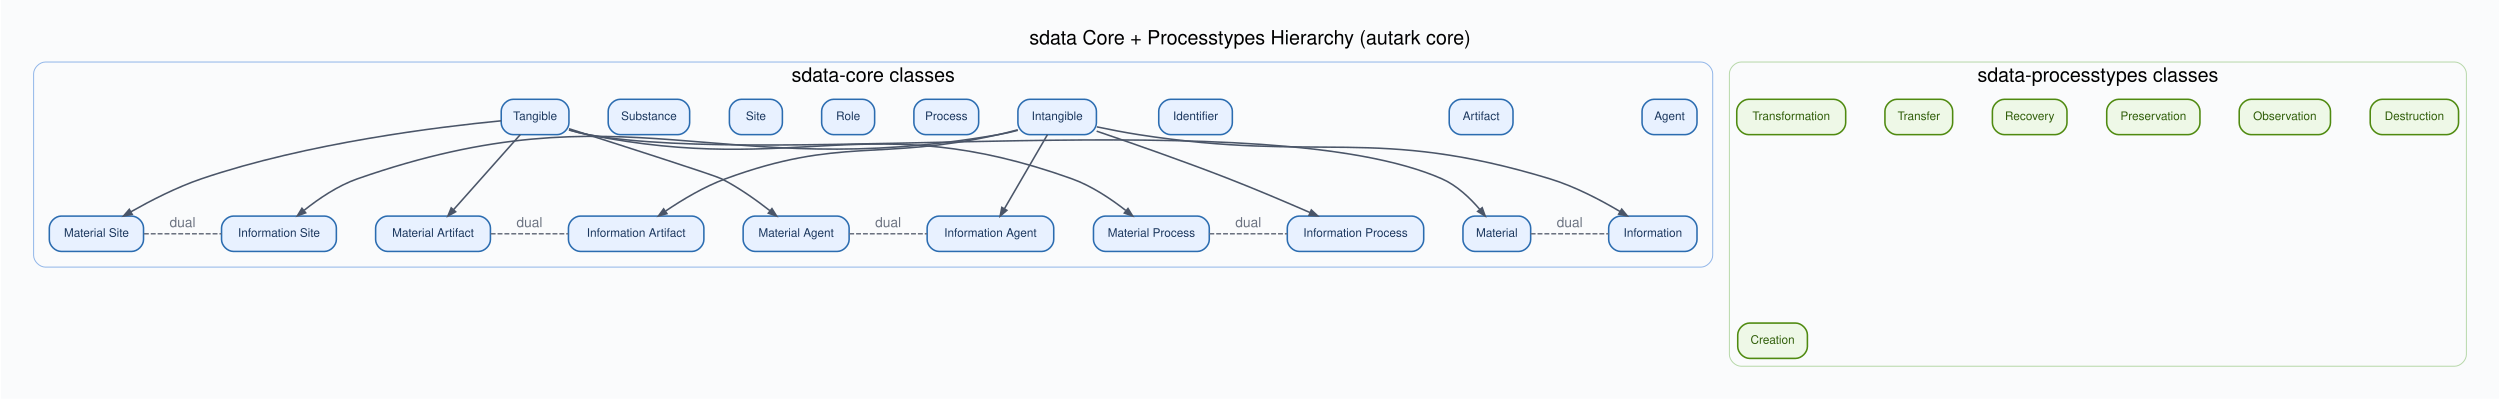
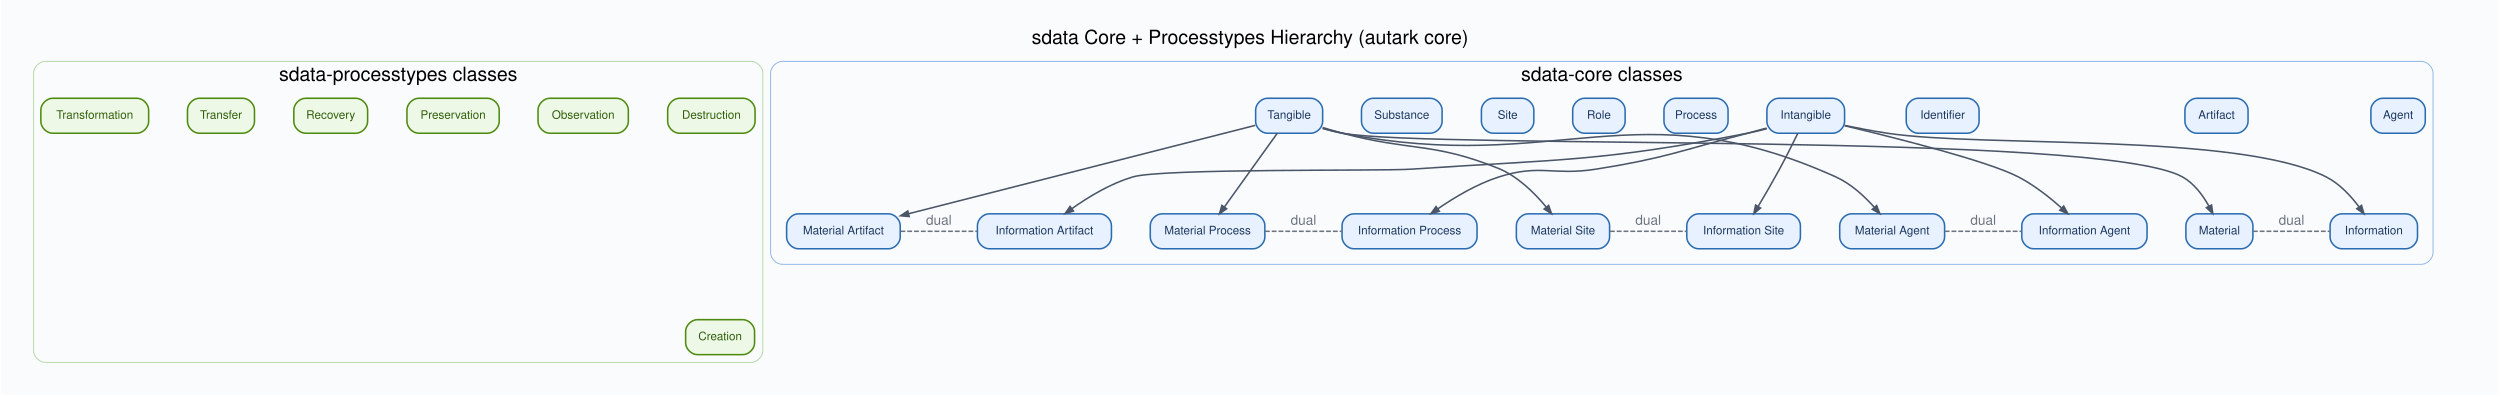
- <svg xmlns="http://www.w3.org/2000/svg" width="2545pt" height="406pt" viewBox="0.00 0.00 2545.40 406.40">
+ <svg xmlns="http://www.w3.org/2000/svg" width="2572pt" height="406pt" viewBox="0.00 0.00 2571.79 406.40">
  <g id="graph0" class="graph" transform="scale(1 1) rotate(0) translate(25.2 381.2)">
-     <polygon fill="#fafbfc" stroke="transparent" points="-25.2,25.2 -25.2,-381.2 2520.2,-381.2 2520.2,25.2 -25.2,25.2" />
-     <text text-anchor="middle" x="1247.5" y="-336" font-family="Helvetica,sans-Serif" font-size="20.00">sdata Core + Processtypes Hierarchy (autark core)</text>
+     <polygon fill="#fafbfc" stroke="transparent" points="-25.2,25.2 -25.2,-381.2 2546.59,-381.2 2546.59,25.2 -25.2,25.2" />
+     <text text-anchor="middle" x="1260.69" y="-336" font-family="Helvetica,sans-Serif" font-size="20.00">sdata Core + Processtypes Hierarchy (autark core)</text>
    <g id="clust1" class="cluster">
-       <path fill="#fafbfc" stroke="#90b5e8" d="M20,-109C20,-109 1707,-109 1707,-109 1713,-109 1719,-115 1719,-121 1719,-121 1719,-306 1719,-306 1719,-312 1713,-318 1707,-318 1707,-318 20,-318 20,-318 14,-318 8,-312 8,-306 8,-306 8,-121 8,-121 8,-115 14,-109 20,-109" />
-       <text text-anchor="middle" x="863.5" y="-298" font-family="Helvetica,sans-Serif" font-size="20.00">sdata-core classes</text>
+       <path fill="#fafbfc" stroke="#b6d7a8" d="M20,-8C20,-8 747,-8 747,-8 753,-8 759,-14 759,-20 759,-20 759,-306 759,-306 759,-312 753,-318 747,-318 747,-318 20,-318 20,-318 14,-318 8,-312 8,-306 8,-306 8,-20 8,-20 8,-14 14,-8 20,-8" />
+       <text text-anchor="middle" x="383.5" y="-298" font-family="Helvetica,sans-Serif" font-size="20.00">sdata-processtypes classes</text>
    </g>
    <g id="clust2" class="cluster">
- </g>
+       <path fill="#fafbfc" stroke="#90b5e8" d="M779,-109C779,-109 2467,-109 2467,-109 2473,-109 2479,-115 2479,-121 2479,-121 2479,-306 2479,-306 2479,-312 2473,-318 2467,-318 2467,-318 779,-318 779,-318 773,-318 767,-312 767,-306 767,-306 767,-121 767,-121 767,-115 773,-109 779,-109" />
+       <text text-anchor="middle" x="1623" y="-298" font-family="Helvetica,sans-Serif" font-size="20.00">sdata-core classes</text>
+     </g>
    <g id="clust3" class="cluster">
</g>
    <g id="clust4" class="cluster">
</g>
    <g id="clust5" class="cluster">
</g>
    <g id="clust6" class="cluster">
</g>
    <g id="clust7" class="cluster">
-       <path fill="#fafbfc" stroke="#b6d7a8" d="M1748,-8C1748,-8 2475,-8 2475,-8 2481,-8 2487,-14 2487,-20 2487,-20 2487,-306 2487,-306 2487,-312 2481,-318 2475,-318 2475,-318 1748,-318 1748,-318 1742,-318 1736,-312 1736,-306 1736,-306 1736,-20 1736,-20 1736,-14 1742,-8 1748,-8" />
-       <text text-anchor="middle" x="2111.5" y="-298" font-family="Helvetica,sans-Serif" font-size="20.00">sdata-processtypes classes</text>
-     </g>
+ </g>
    <g id="node1" class="node">
-       <path fill="#e8f1ff" stroke="#2b6cb0" stroke-width="1.6" d="M304.5,-161C304.5,-161 211.5,-161 211.5,-161 205.5,-161 199.5,-155 199.5,-149 199.5,-149 199.5,-137 199.5,-137 199.5,-131 205.5,-125 211.5,-125 211.5,-125 304.5,-125 304.5,-125 310.5,-125 316.5,-131 316.5,-137 316.5,-137 316.5,-149 316.5,-149 316.5,-155 310.5,-161 304.5,-161" />
-       <text text-anchor="middle" x="258" y="-139.9" font-family="Helvetica,sans-Serif" font-size="12.00" fill="#1a365d">Information Site</text>
+       <path fill="#eef8e7" stroke="#4f8a10" stroke-width="1.6" d="M738.5,-52C738.5,-52 691.5,-52 691.5,-52 685.5,-52 679.5,-46 679.5,-40 679.5,-40 679.5,-28 679.5,-28 679.5,-22 685.5,-16 691.5,-16 691.5,-16 738.5,-16 738.5,-16 744.5,-16 750.5,-22 750.5,-28 750.5,-28 750.5,-40 750.5,-40 750.5,-46 744.5,-52 738.5,-52" />
+       <text text-anchor="middle" x="715" y="-30.9" font-family="Helvetica,sans-Serif" font-size="12.00" fill="#2f5d08">Creation</text>
    </g>
    <g id="node2" class="node">
-       <path fill="#e8f1ff" stroke="#2b6cb0" stroke-width="1.6" d="M108,-161C108,-161 36,-161 36,-161 30,-161 24,-155 24,-149 24,-149 24,-137 24,-137 24,-131 30,-125 36,-125 36,-125 108,-125 108,-125 114,-125 120,-131 120,-137 120,-137 120,-149 120,-149 120,-155 114,-161 108,-161" />
-       <text text-anchor="middle" x="72" y="-139.9" font-family="Helvetica,sans-Serif" font-size="12.00" fill="#1a365d">Material Site</text>
+       <path fill="#eef8e7" stroke="#4f8a10" stroke-width="1.6" d="M739,-280C739,-280 673,-280 673,-280 667,-280 661,-274 661,-268 661,-268 661,-256 661,-256 661,-250 667,-244 673,-244 673,-244 739,-244 739,-244 745,-244 751,-250 751,-256 751,-256 751,-268 751,-268 751,-274 745,-280 739,-280" />
+       <text text-anchor="middle" x="706" y="-258.9" font-family="Helvetica,sans-Serif" font-size="12.00" fill="#2f5d08">Destruction</text>
+     </g>
+     <g id="node3" class="node">
+       <path fill="#eef8e7" stroke="#4f8a10" stroke-width="1.6" d="M608.5,-280C608.5,-280 539.5,-280 539.5,-280 533.5,-280 527.5,-274 527.5,-268 527.5,-268 527.5,-256 527.5,-256 527.5,-250 533.5,-244 539.5,-244 539.5,-244 608.5,-244 608.5,-244 614.5,-244 620.5,-250 620.5,-256 620.5,-256 620.5,-268 620.5,-268 620.5,-274 614.5,-280 608.5,-280" />
+       <text text-anchor="middle" x="574" y="-258.9" font-family="Helvetica,sans-Serif" font-size="12.00" fill="#2f5d08">Observation</text>
+     </g>
+     <g id="node4" class="node">
+       <path fill="#eef8e7" stroke="#4f8a10" stroke-width="1.6" d="M475.5,-280C475.5,-280 404.5,-280 404.5,-280 398.5,-280 392.5,-274 392.5,-268 392.5,-268 392.5,-256 392.5,-256 392.5,-250 398.5,-244 404.5,-244 404.5,-244 475.5,-244 475.5,-244 481.5,-244 487.5,-250 487.5,-256 487.5,-256 487.5,-268 487.5,-268 487.5,-274 481.5,-280 475.5,-280" />
+       <text text-anchor="middle" x="440" y="-258.9" font-family="Helvetica,sans-Serif" font-size="12.00" fill="#2f5d08">Preservation</text>
+     </g>
+     <g id="node5" class="node">
+       <path fill="#eef8e7" stroke="#4f8a10" stroke-width="1.6" d="M340,-280C340,-280 288,-280 288,-280 282,-280 276,-274 276,-268 276,-268 276,-256 276,-256 276,-250 282,-244 288,-244 288,-244 340,-244 340,-244 346,-244 352,-250 352,-256 352,-256 352,-268 352,-268 352,-274 346,-280 340,-280" />
+       <text text-anchor="middle" x="314" y="-258.9" font-family="Helvetica,sans-Serif" font-size="12.00" fill="#2f5d08">Recovery</text>
+     </g>
+     <g id="node6" class="node">
+       <path fill="#eef8e7" stroke="#4f8a10" stroke-width="1.6" d="M223.5,-280C223.5,-280 178.5,-280 178.5,-280 172.5,-280 166.5,-274 166.5,-268 166.5,-268 166.5,-256 166.5,-256 166.5,-250 172.5,-244 178.5,-244 178.5,-244 223.5,-244 223.5,-244 229.5,-244 235.5,-250 235.5,-256 235.5,-256 235.5,-268 235.5,-268 235.5,-274 229.5,-280 223.5,-280" />
+       <text text-anchor="middle" x="201" y="-258.9" font-family="Helvetica,sans-Serif" font-size="12.00" fill="#2f5d08">Transfer</text>
+     </g>
+     <g id="node7" class="node">
+       <path fill="#eef8e7" stroke="#4f8a10" stroke-width="1.6" d="M114.5,-280C114.5,-280 27.5,-280 27.5,-280 21.5,-280 15.5,-274 15.5,-268 15.5,-268 15.5,-256 15.5,-256 15.5,-250 21.5,-244 27.5,-244 27.5,-244 114.5,-244 114.5,-244 120.5,-244 126.5,-250 126.5,-256 126.5,-256 126.5,-268 126.5,-268 126.5,-274 120.5,-280 114.5,-280" />
+       <text text-anchor="middle" x="71" y="-258.9" font-family="Helvetica,sans-Serif" font-size="12.00" fill="#2f5d08">Transformation</text>
+     </g>
+     <g id="node8" class="node">
+       <path fill="#e8f1ff" stroke="#2b6cb0" stroke-width="1.6" d="M1106,-161C1106,-161 992,-161 992,-161 986,-161 980,-155 980,-149 980,-149 980,-137 980,-137 980,-131 986,-125 992,-125 992,-125 1106,-125 1106,-125 1112,-125 1118,-131 1118,-137 1118,-137 1118,-149 1118,-149 1118,-155 1112,-161 1106,-161" />
+       <text text-anchor="middle" x="1049" y="-139.9" font-family="Helvetica,sans-Serif" font-size="12.00" fill="#1a365d">Information Artifact</text>
+     </g>
+     <g id="node9" class="node">
+       <path fill="#e8f1ff" stroke="#2b6cb0" stroke-width="1.6" d="M888.5,-161C888.5,-161 795.5,-161 795.5,-161 789.5,-161 783.5,-155 783.5,-149 783.5,-149 783.5,-137 783.5,-137 783.5,-131 789.5,-125 795.5,-125 795.5,-125 888.5,-125 888.5,-125 894.5,-125 900.5,-131 900.5,-137 900.5,-137 900.5,-149 900.5,-149 900.5,-155 894.5,-161 888.5,-161" />
+       <text text-anchor="middle" x="842" y="-139.9" font-family="Helvetica,sans-Serif" font-size="12.00" fill="#1a365d">Material Artifact</text>
+     </g>
+     <g id="edge9" class="edge">
+       <path fill="none" stroke="#6b7280" stroke-width="1.6" stroke-dasharray="5,2" d="M900.76,-143C925.39,-143 954.19,-143 979.83,-143" />
+       <text text-anchor="middle" x="940.25" y="-149.8" font-family="Helvetica,sans-Serif" font-size="14.00" fill="#6b7280">dual</text>
+     </g>
+     <g id="node10" class="node">
+       <path fill="#e8f1ff" stroke="#2b6cb0" stroke-width="1.6" d="M2172.5,-161C2172.5,-161 2067.5,-161 2067.5,-161 2061.5,-161 2055.5,-155 2055.5,-149 2055.5,-149 2055.5,-137 2055.5,-137 2055.5,-131 2061.5,-125 2067.5,-125 2067.5,-125 2172.5,-125 2172.5,-125 2178.5,-125 2184.5,-131 2184.5,-137 2184.5,-137 2184.5,-149 2184.5,-149 2184.5,-155 2178.5,-161 2172.5,-161" />
+       <text text-anchor="middle" x="2120" y="-139.9" font-family="Helvetica,sans-Serif" font-size="12.00" fill="#1a365d">Information Agent</text>
+     </g>
+     <g id="node11" class="node">
+       <path fill="#e8f1ff" stroke="#2b6cb0" stroke-width="1.6" d="M1964,-161C1964,-161 1880,-161 1880,-161 1874,-161 1868,-155 1868,-149 1868,-149 1868,-137 1868,-137 1868,-131 1874,-125 1880,-125 1880,-125 1964,-125 1964,-125 1970,-125 1976,-131 1976,-137 1976,-137 1976,-149 1976,-149 1976,-155 1970,-161 1964,-161" />
+       <text text-anchor="middle" x="1922" y="-139.9" font-family="Helvetica,sans-Serif" font-size="12.00" fill="#1a365d">Material Agent</text>
+     </g>
+     <g id="edge8" class="edge">
+       <path fill="none" stroke="#6b7280" stroke-width="1.6" stroke-dasharray="5,2" d="M1976.1,-143C2000.61,-143 2029.77,-143 2055.41,-143" />
+       <text text-anchor="middle" x="2015.75" y="-149.8" font-family="Helvetica,sans-Serif" font-size="14.00" fill="#6b7280">dual</text>
+     </g>
+     <g id="node12" class="node">
+       <path fill="#e8f1ff" stroke="#2b6cb0" stroke-width="1.6" d="M1815.5,-161C1815.5,-161 1722.5,-161 1722.5,-161 1716.5,-161 1710.5,-155 1710.5,-149 1710.5,-149 1710.5,-137 1710.5,-137 1710.5,-131 1716.5,-125 1722.5,-125 1722.5,-125 1815.5,-125 1815.5,-125 1821.5,-125 1827.5,-131 1827.5,-137 1827.5,-137 1827.5,-149 1827.5,-149 1827.5,-155 1821.5,-161 1815.5,-161" />
+       <text text-anchor="middle" x="1769" y="-139.9" font-family="Helvetica,sans-Serif" font-size="12.00" fill="#1a365d">Information Site</text>
+     </g>
+     <g id="node13" class="node">
+       <path fill="#e8f1ff" stroke="#2b6cb0" stroke-width="1.6" d="M1619,-161C1619,-161 1547,-161 1547,-161 1541,-161 1535,-155 1535,-149 1535,-149 1535,-137 1535,-137 1535,-131 1541,-125 1547,-125 1547,-125 1619,-125 1619,-125 1625,-125 1631,-131 1631,-137 1631,-137 1631,-149 1631,-149 1631,-155 1625,-161 1619,-161" />
+       <text text-anchor="middle" x="1583" y="-139.9" font-family="Helvetica,sans-Serif" font-size="12.00" fill="#1a365d">Material Site</text>
    </g>
    <g id="edge11" class="edge">
-       <path fill="none" stroke="#6b7280" stroke-width="1.6" stroke-dasharray="5,2" d="M120.38,-143C144.49,-143 173.85,-143 199.24,-143" />
-       <text text-anchor="middle" x="159.75" y="-149.8" font-family="Helvetica,sans-Serif" font-size="14.00" fill="#6b7280">dual</text>
+       <path fill="none" stroke="#6b7280" stroke-width="1.6" stroke-dasharray="5,2" d="M1631.38,-143C1655.49,-143 1684.85,-143 1710.24,-143" />
+       <text text-anchor="middle" x="1670.75" y="-149.8" font-family="Helvetica,sans-Serif" font-size="14.00" fill="#6b7280">dual</text>
    </g>
-     <g id="node3" class="node">
-       <path fill="#e8f1ff" stroke="#2b6cb0" stroke-width="1.6" d="M1412.5,-161C1412.5,-161 1297.5,-161 1297.5,-161 1291.5,-161 1285.5,-155 1285.5,-149 1285.5,-149 1285.5,-137 1285.5,-137 1285.5,-131 1291.5,-125 1297.5,-125 1297.5,-125 1412.5,-125 1412.5,-125 1418.5,-125 1424.5,-131 1424.5,-137 1424.5,-137 1424.5,-149 1424.5,-149 1424.5,-155 1418.5,-161 1412.5,-161" />
-       <text text-anchor="middle" x="1355" y="-139.9" font-family="Helvetica,sans-Serif" font-size="12.00" fill="#1a365d">Information Process</text>
+     <g id="node14" class="node">
+       <path fill="#e8f1ff" stroke="#2b6cb0" stroke-width="1.6" d="M1482.5,-161C1482.5,-161 1367.5,-161 1367.5,-161 1361.5,-161 1355.5,-155 1355.5,-149 1355.5,-149 1355.5,-137 1355.5,-137 1355.5,-131 1361.5,-125 1367.5,-125 1367.5,-125 1482.5,-125 1482.5,-125 1488.5,-125 1494.5,-131 1494.5,-137 1494.5,-137 1494.5,-149 1494.5,-149 1494.5,-155 1488.5,-161 1482.5,-161" />
+       <text text-anchor="middle" x="1425" y="-139.9" font-family="Helvetica,sans-Serif" font-size="12.00" fill="#1a365d">Information Process</text>
    </g>
-     <g id="node4" class="node">
-       <path fill="#e8f1ff" stroke="#2b6cb0" stroke-width="1.6" d="M1194,-161C1194,-161 1100,-161 1100,-161 1094,-161 1088,-155 1088,-149 1088,-149 1088,-137 1088,-137 1088,-131 1094,-125 1100,-125 1100,-125 1194,-125 1194,-125 1200,-125 1206,-131 1206,-137 1206,-137 1206,-149 1206,-149 1206,-155 1200,-161 1194,-161" />
-       <text text-anchor="middle" x="1147" y="-139.9" font-family="Helvetica,sans-Serif" font-size="12.00" fill="#1a365d">Material Process</text>
+     <g id="node15" class="node">
+       <path fill="#e8f1ff" stroke="#2b6cb0" stroke-width="1.6" d="M1264,-161C1264,-161 1170,-161 1170,-161 1164,-161 1158,-155 1158,-149 1158,-149 1158,-137 1158,-137 1158,-131 1164,-125 1170,-125 1170,-125 1264,-125 1264,-125 1270,-125 1276,-131 1276,-137 1276,-137 1276,-149 1276,-149 1276,-155 1270,-161 1264,-161" />
+       <text text-anchor="middle" x="1217" y="-139.9" font-family="Helvetica,sans-Serif" font-size="12.00" fill="#1a365d">Material Process</text>
    </g>
    <g id="edge10" class="edge">
-       <path fill="none" stroke="#6b7280" stroke-width="1.6" stroke-dasharray="5,2" d="M1206.05,-143C1230.79,-143 1259.73,-143 1285.5,-143" />
-       <text text-anchor="middle" x="1245.75" y="-149.8" font-family="Helvetica,sans-Serif" font-size="14.00" fill="#6b7280">dual</text>
+       <path fill="none" stroke="#6b7280" stroke-width="1.6" stroke-dasharray="5,2" d="M1276.05,-143C1300.79,-143 1329.73,-143 1355.5,-143" />
+       <text text-anchor="middle" x="1315.75" y="-149.8" font-family="Helvetica,sans-Serif" font-size="14.00" fill="#6b7280">dual</text>
    </g>
-     <g id="node5" class="node">
-       <path fill="#e8f1ff" stroke="#2b6cb0" stroke-width="1.6" d="M1035.5,-161C1035.5,-161 930.5,-161 930.5,-161 924.5,-161 918.5,-155 918.5,-149 918.5,-149 918.5,-137 918.5,-137 918.5,-131 924.5,-125 930.5,-125 930.5,-125 1035.5,-125 1035.5,-125 1041.5,-125 1047.5,-131 1047.5,-137 1047.5,-137 1047.5,-149 1047.5,-149 1047.5,-155 1041.5,-161 1035.5,-161" />
-       <text text-anchor="middle" x="983" y="-139.9" font-family="Helvetica,sans-Serif" font-size="12.00" fill="#1a365d">Information Agent</text>
+     <g id="node16" class="node">
+       <path fill="#e8f1ff" stroke="#2b6cb0" stroke-width="1.6" d="M2451,-161C2451,-161 2385,-161 2385,-161 2379,-161 2373,-155 2373,-149 2373,-149 2373,-137 2373,-137 2373,-131 2379,-125 2385,-125 2385,-125 2451,-125 2451,-125 2457,-125 2463,-131 2463,-137 2463,-137 2463,-149 2463,-149 2463,-155 2457,-161 2451,-161" />
+       <text text-anchor="middle" x="2418" y="-139.9" font-family="Helvetica,sans-Serif" font-size="12.00" fill="#1a365d">Information</text>
    </g>
-     <g id="node6" class="node">
-       <path fill="#e8f1ff" stroke="#2b6cb0" stroke-width="1.6" d="M827,-161C827,-161 743,-161 743,-161 737,-161 731,-155 731,-149 731,-149 731,-137 731,-137 731,-131 737,-125 743,-125 743,-125 827,-125 827,-125 833,-125 839,-131 839,-137 839,-137 839,-149 839,-149 839,-155 833,-161 827,-161" />
-       <text text-anchor="middle" x="785" y="-139.9" font-family="Helvetica,sans-Serif" font-size="12.00" fill="#1a365d">Material Agent</text>
-     </g>
-     <g id="edge8" class="edge">
-       <path fill="none" stroke="#6b7280" stroke-width="1.6" stroke-dasharray="5,2" d="M839.1,-143C863.61,-143 892.77,-143 918.41,-143" />
-       <text text-anchor="middle" x="878.75" y="-149.8" font-family="Helvetica,sans-Serif" font-size="14.00" fill="#6b7280">dual</text>
-     </g>
-     <g id="node7" class="node">
-       <path fill="#e8f1ff" stroke="#2b6cb0" stroke-width="1.6" d="M679,-161C679,-161 565,-161 565,-161 559,-161 553,-155 553,-149 553,-149 553,-137 553,-137 553,-131 559,-125 565,-125 565,-125 679,-125 679,-125 685,-125 691,-131 691,-137 691,-137 691,-149 691,-149 691,-155 685,-161 679,-161" />
-       <text text-anchor="middle" x="622" y="-139.9" font-family="Helvetica,sans-Serif" font-size="12.00" fill="#1a365d">Information Artifact</text>
-     </g>
-     <g id="node8" class="node">
-       <path fill="#e8f1ff" stroke="#2b6cb0" stroke-width="1.6" d="M461.5,-161C461.5,-161 368.5,-161 368.5,-161 362.5,-161 356.5,-155 356.5,-149 356.5,-149 356.5,-137 356.5,-137 356.5,-131 362.5,-125 368.5,-125 368.5,-125 461.5,-125 461.5,-125 467.5,-125 473.5,-131 473.5,-137 473.5,-137 473.5,-149 473.5,-149 473.5,-155 467.5,-161 461.5,-161" />
-       <text text-anchor="middle" x="415" y="-139.9" font-family="Helvetica,sans-Serif" font-size="12.00" fill="#1a365d">Material Artifact</text>
-     </g>
-     <g id="edge9" class="edge">
-       <path fill="none" stroke="#6b7280" stroke-width="1.6" stroke-dasharray="5,2" d="M473.76,-143C498.39,-143 527.19,-143 552.83,-143" />
-       <text text-anchor="middle" x="513.25" y="-149.8" font-family="Helvetica,sans-Serif" font-size="14.00" fill="#6b7280">dual</text>
-     </g>
-     <g id="node9" class="node">
-       <path fill="#e8f1ff" stroke="#2b6cb0" stroke-width="1.6" d="M1691,-161C1691,-161 1625,-161 1625,-161 1619,-161 1613,-155 1613,-149 1613,-149 1613,-137 1613,-137 1613,-131 1619,-125 1625,-125 1625,-125 1691,-125 1691,-125 1697,-125 1703,-131 1703,-137 1703,-137 1703,-149 1703,-149 1703,-155 1697,-161 1691,-161" />
-       <text text-anchor="middle" x="1658" y="-139.9" font-family="Helvetica,sans-Serif" font-size="12.00" fill="#1a365d">Information</text>
-     </g>
-     <g id="node10" class="node">
-       <path fill="#e8f1ff" stroke="#2b6cb0" stroke-width="1.6" d="M1521.5,-161C1521.5,-161 1476.5,-161 1476.5,-161 1470.5,-161 1464.5,-155 1464.5,-149 1464.5,-149 1464.5,-137 1464.5,-137 1464.5,-131 1470.5,-125 1476.5,-125 1476.5,-125 1521.5,-125 1521.5,-125 1527.5,-125 1533.5,-131 1533.5,-137 1533.5,-137 1533.5,-149 1533.5,-149 1533.5,-155 1527.5,-161 1521.5,-161" />
-       <text text-anchor="middle" x="1499" y="-139.9" font-family="Helvetica,sans-Serif" font-size="12.00" fill="#1a365d">Material</text>
+     <g id="node17" class="node">
+       <path fill="#e8f1ff" stroke="#2b6cb0" stroke-width="1.6" d="M2281.5,-161C2281.5,-161 2236.5,-161 2236.5,-161 2230.5,-161 2224.5,-155 2224.5,-149 2224.5,-149 2224.5,-137 2224.5,-137 2224.5,-131 2230.5,-125 2236.5,-125 2236.5,-125 2281.5,-125 2281.5,-125 2287.5,-125 2293.5,-131 2293.5,-137 2293.5,-137 2293.5,-149 2293.5,-149 2293.5,-155 2287.5,-161 2281.5,-161" />
+       <text text-anchor="middle" x="2259" y="-139.9" font-family="Helvetica,sans-Serif" font-size="12.00" fill="#1a365d">Material</text>
    </g>
    <g id="edge7" class="edge">
-       <path fill="none" stroke="#6b7280" stroke-width="1.6" stroke-dasharray="5,2" d="M1533.5,-143C1556.79,-143 1587.76,-143 1612.99,-143" />
-       <text text-anchor="middle" x="1573.25" y="-149.8" font-family="Helvetica,sans-Serif" font-size="14.00" fill="#6b7280">dual</text>
+       <path fill="none" stroke="#6b7280" stroke-width="1.6" stroke-dasharray="5,2" d="M2293.5,-143C2316.79,-143 2347.76,-143 2372.99,-143" />
+       <text text-anchor="middle" x="2333.25" y="-149.8" font-family="Helvetica,sans-Serif" font-size="14.00" fill="#6b7280">dual</text>
    </g>
-     <g id="node11" class="node">
-       <path fill="#e8f1ff" stroke="#2b6cb0" stroke-width="1.6" d="M1691,-280C1691,-280 1659,-280 1659,-280 1653,-280 1647,-274 1647,-268 1647,-268 1647,-256 1647,-256 1647,-250 1653,-244 1659,-244 1659,-244 1691,-244 1691,-244 1697,-244 1703,-250 1703,-256 1703,-256 1703,-268 1703,-268 1703,-274 1697,-280 1691,-280" />
-       <text text-anchor="middle" x="1675" y="-258.9" font-family="Helvetica,sans-Serif" font-size="12.00" fill="#1a365d">Agent</text>
+     <g id="node18" class="node">
+       <path fill="#e8f1ff" stroke="#2b6cb0" stroke-width="1.6" d="M2459,-280C2459,-280 2427,-280 2427,-280 2421,-280 2415,-274 2415,-268 2415,-268 2415,-256 2415,-256 2415,-250 2421,-244 2427,-244 2427,-244 2459,-244 2459,-244 2465,-244 2471,-250 2471,-256 2471,-256 2471,-268 2471,-268 2471,-274 2465,-280 2459,-280" />
+       <text text-anchor="middle" x="2443" y="-258.9" font-family="Helvetica,sans-Serif" font-size="12.00" fill="#1a365d">Agent</text>
+     </g>
+     <g id="node19" class="node">
+       <path fill="#e8f1ff" stroke="#2b6cb0" stroke-width="1.6" d="M2276.5,-280C2276.5,-280 2235.5,-280 2235.5,-280 2229.5,-280 2223.5,-274 2223.5,-268 2223.5,-268 2223.5,-256 2223.5,-256 2223.5,-250 2229.5,-244 2235.5,-244 2235.5,-244 2276.5,-244 2276.5,-244 2282.5,-244 2288.5,-250 2288.5,-256 2288.5,-256 2288.5,-268 2288.5,-268 2288.5,-274 2282.5,-280 2276.5,-280" />
+       <text text-anchor="middle" x="2256" y="-258.9" font-family="Helvetica,sans-Serif" font-size="12.00" fill="#1a365d">Artifact</text>
    </g>
    <g id="node20" class="node">
-       <path fill="#eef8e7" stroke="#4f8a10" stroke-width="1.6" d="M1803.5,-52C1803.5,-52 1756.5,-52 1756.5,-52 1750.5,-52 1744.5,-46 1744.5,-40 1744.5,-40 1744.5,-28 1744.5,-28 1744.5,-22 1750.5,-16 1756.5,-16 1756.5,-16 1803.5,-16 1803.5,-16 1809.5,-16 1815.5,-22 1815.5,-28 1815.5,-28 1815.5,-40 1815.5,-40 1815.5,-46 1809.5,-52 1803.5,-52" />
-       <text text-anchor="middle" x="1780" y="-30.9" font-family="Helvetica,sans-Serif" font-size="12.00" fill="#2f5d08">Creation</text>
+       <path fill="#e8f1ff" stroke="#2b6cb0" stroke-width="1.6" d="M1999.5,-280C1999.5,-280 1948.5,-280 1948.5,-280 1942.5,-280 1936.5,-274 1936.5,-268 1936.5,-268 1936.5,-256 1936.5,-256 1936.5,-250 1942.5,-244 1948.5,-244 1948.5,-244 1999.5,-244 1999.5,-244 2005.5,-244 2011.5,-250 2011.5,-256 2011.5,-256 2011.5,-268 2011.5,-268 2011.5,-274 2005.5,-280 1999.5,-280" />
+       <text text-anchor="middle" x="1974" y="-258.9" font-family="Helvetica,sans-Serif" font-size="12.00" fill="#1a365d">Identifier</text>
    </g>
-     <g id="node12" class="node">
-       <path fill="#e8f1ff" stroke="#2b6cb0" stroke-width="1.6" d="M1503.5,-280C1503.5,-280 1462.5,-280 1462.5,-280 1456.5,-280 1450.5,-274 1450.5,-268 1450.5,-268 1450.5,-256 1450.5,-256 1450.5,-250 1456.5,-244 1462.5,-244 1462.5,-244 1503.5,-244 1503.5,-244 1509.5,-244 1515.5,-250 1515.5,-256 1515.5,-256 1515.5,-268 1515.5,-268 1515.5,-274 1509.5,-280 1503.5,-280" />
-       <text text-anchor="middle" x="1483" y="-258.9" font-family="Helvetica,sans-Serif" font-size="12.00" fill="#1a365d">Artifact</text>
+     <g id="node21" class="node">
+       <path fill="#e8f1ff" stroke="#2b6cb0" stroke-width="1.6" d="M1861,-280C1861,-280 1805,-280 1805,-280 1799,-280 1793,-274 1793,-268 1793,-268 1793,-256 1793,-256 1793,-250 1799,-244 1805,-244 1805,-244 1861,-244 1861,-244 1867,-244 1873,-250 1873,-256 1873,-256 1873,-268 1873,-268 1873,-274 1867,-280 1861,-280" />
+       <text text-anchor="middle" x="1833" y="-258.9" font-family="Helvetica,sans-Serif" font-size="12.00" fill="#1a365d">Intangible</text>
    </g>
-     <g id="node13" class="node">
-       <path fill="#e8f1ff" stroke="#2b6cb0" stroke-width="1.6" d="M1217.5,-280C1217.5,-280 1166.5,-280 1166.5,-280 1160.5,-280 1154.5,-274 1154.5,-268 1154.5,-268 1154.5,-256 1154.5,-256 1154.5,-250 1160.5,-244 1166.5,-244 1166.5,-244 1217.5,-244 1217.5,-244 1223.5,-244 1229.5,-250 1229.5,-256 1229.5,-256 1229.5,-268 1229.5,-268 1229.5,-274 1223.5,-280 1217.5,-280" />
-       <text text-anchor="middle" x="1192" y="-258.9" font-family="Helvetica,sans-Serif" font-size="12.00" fill="#1a365d">Identifier</text>
+     <g id="edge4" class="edge">
+       <path fill="none" stroke="#4a5568" stroke-width="1.6" d="M1792.88,-248.62C1786.28,-246.88 1779.48,-245.26 1773,-244 1621.17,-214.59 1581.31,-217.38 1427,-207 1395.17,-204.86 1170.61,-207.99 1140,-199 1117.22,-192.31 1094.36,-178.45 1077.25,-166.33" />
+       <polygon fill="#4a5568" stroke="#4a5568" stroke-width="1.6" points="1078.91,-163.86 1070.28,-161.26 1075.41,-168.67 1078.91,-163.86" />
    </g>
-     <g id="node14" class="node">
-       <path fill="#e8f1ff" stroke="#2b6cb0" stroke-width="1.6" d="M1079,-280C1079,-280 1023,-280 1023,-280 1017,-280 1011,-274 1011,-268 1011,-268 1011,-256 1011,-256 1011,-250 1017,-244 1023,-244 1023,-244 1079,-244 1079,-244 1085,-244 1091,-250 1091,-256 1091,-256 1091,-268 1091,-268 1091,-274 1085,-280 1079,-280" />
-       <text text-anchor="middle" x="1051" y="-258.9" font-family="Helvetica,sans-Serif" font-size="12.00" fill="#1a365d">Intangible</text>
+     <g id="edge3" class="edge">
+       <path fill="none" stroke="#4a5568" stroke-width="1.6" d="M1873.36,-251.64C1927.62,-238.7 2020.86,-215.13 2052,-199 2068.15,-190.63 2084.08,-178.05 2096.46,-167.03" />
+       <polygon fill="#4a5568" stroke="#4a5568" stroke-width="1.6" points="2098.67,-169.03 2102.95,-161.11 2094.66,-164.64 2098.67,-169.03" />
    </g>
    <g id="edge6" class="edge">
-       <path fill="none" stroke="#4a5568" stroke-width="1.6" d="M1010.92,-248.41C1004.32,-246.69 997.51,-245.13 991,-244 704.4,-194.08 612.69,-294.79 338,-199 318.03,-192.04 298.42,-178.69 283.61,-166.88" />
-       <polygon fill="#4a5568" stroke="#4a5568" stroke-width="1.6" points="285.21,-164.34 276.75,-161.25 281.43,-168.94 285.21,-164.34" />
+       <path fill="none" stroke="#4a5568" stroke-width="1.6" d="M1824.78,-243.82C1819.57,-233.14 1812.6,-219.16 1806,-207 1799.07,-194.23 1790.93,-180.27 1784.05,-168.75" />
+       <polygon fill="#4a5568" stroke="#4a5568" stroke-width="1.6" points="1786.45,-166.96 1779.53,-161.2 1781.35,-170.02 1786.45,-166.96" />
    </g>
    <g id="edge5" class="edge">
-       <path fill="none" stroke="#4a5568" stroke-width="1.6" d="M1091.23,-247.55C1126.87,-235.44 1180.2,-216.86 1226,-199 1253.61,-188.23 1284.14,-175.27 1308.56,-164.63" />
-       <polygon fill="#4a5568" stroke="#4a5568" stroke-width="1.6" points="1310,-167.25 1316.59,-161.12 1307.61,-161.8 1310,-167.25" />
-     </g>
-     <g id="edge3" class="edge">
-       <path fill="none" stroke="#4a5568" stroke-width="1.6" d="M1041.11,-243.99C1029.58,-224.14 1010.42,-191.18 997.28,-168.56" />
-       <polygon fill="#4a5568" stroke="#4a5568" stroke-width="1.6" points="999.74,-166.89 992.9,-161.03 994.6,-169.88 999.74,-166.89" />
-     </g>
-     <g id="edge4" class="edge">
-       <path fill="none" stroke="#4a5568" stroke-width="1.6" d="M1010.82,-248.93C1004.23,-247.14 997.45,-245.43 991,-244 868.81,-216.89 830.49,-242.16 713,-199 691.36,-191.05 669.18,-177.77 652.14,-166.25" />
-       <polygon fill="#4a5568" stroke="#4a5568" stroke-width="1.6" points="653.37,-163.49 644.69,-161.11 649.99,-168.38 653.37,-163.49" />
+       <path fill="none" stroke="#4a5568" stroke-width="1.6" d="M1792.72,-249.33C1786.14,-247.5 1779.39,-245.66 1773,-244 1704.04,-226.06 1687.39,-218.1 1617,-207 1572.96,-200.06 1559.47,-212.57 1517,-199 1494.36,-191.76 1471.4,-178.05 1454.08,-166.13" />
+       <polygon fill="#4a5568" stroke="#4a5568" stroke-width="1.6" points="1455.69,-163.62 1447.03,-161.16 1452.26,-168.49 1455.69,-163.62" />
    </g>
    <g id="edge2" class="edge">
-       <path fill="none" stroke="#4a5568" stroke-width="1.6" d="M1091.39,-251.93C1104.89,-249.11 1120.05,-246.17 1134,-244 1319.06,-215.18 1373.78,-253.41 1553,-199 1578.32,-191.31 1604.69,-177.47 1624.67,-165.6" />
-       <polygon fill="#4a5568" stroke="#4a5568" stroke-width="1.6" points="1626.27,-168.11 1632,-161.16 1623.19,-163.02 1626.27,-168.11" />
+       <path fill="none" stroke="#4a5568" stroke-width="1.6" d="M1873.02,-252.05C1886.89,-249.17 1902.58,-246.17 1917,-244 2016.82,-228.97 2279.06,-244.82 2369,-199 2382.65,-192.05 2394.25,-179.56 2402.73,-168.24" />
+       <polygon fill="#4a5568" stroke="#4a5568" stroke-width="1.6" points="2405.35,-169.7 2407.85,-161.04 2400.5,-166.25 2405.35,-169.7" />
    </g>
-     <g id="node15" class="node">
-       <path fill="#e8f1ff" stroke="#2b6cb0" stroke-width="1.6" d="M959,-280C959,-280 917,-280 917,-280 911,-280 905,-274 905,-268 905,-268 905,-256 905,-256 905,-250 911,-244 917,-244 917,-244 959,-244 959,-244 965,-244 971,-250 971,-256 971,-256 971,-268 971,-268 971,-274 965,-280 959,-280" />
-       <text text-anchor="middle" x="938" y="-258.9" font-family="Helvetica,sans-Serif" font-size="12.00" fill="#1a365d">Process</text>
+     <g id="node22" class="node">
+       <path fill="#e8f1ff" stroke="#2b6cb0" stroke-width="1.6" d="M1741,-280C1741,-280 1699,-280 1699,-280 1693,-280 1687,-274 1687,-268 1687,-268 1687,-256 1687,-256 1687,-250 1693,-244 1699,-244 1699,-244 1741,-244 1741,-244 1747,-244 1753,-250 1753,-256 1753,-256 1753,-268 1753,-268 1753,-274 1747,-280 1741,-280" />
+       <text text-anchor="middle" x="1720" y="-258.9" font-family="Helvetica,sans-Serif" font-size="12.00" fill="#1a365d">Process</text>
    </g>
-     <g id="node16" class="node">
-       <path fill="#e8f1ff" stroke="#2b6cb0" stroke-width="1.6" d="M853,-280C853,-280 823,-280 823,-280 817,-280 811,-274 811,-268 811,-268 811,-256 811,-256 811,-250 817,-244 823,-244 823,-244 853,-244 853,-244 859,-244 865,-250 865,-256 865,-256 865,-268 865,-268 865,-274 859,-280 853,-280" />
-       <text text-anchor="middle" x="838" y="-258.9" font-family="Helvetica,sans-Serif" font-size="12.00" fill="#1a365d">Role</text>
+     <g id="node23" class="node">
+       <path fill="#e8f1ff" stroke="#2b6cb0" stroke-width="1.6" d="M1635,-280C1635,-280 1605,-280 1605,-280 1599,-280 1593,-274 1593,-268 1593,-268 1593,-256 1593,-256 1593,-250 1599,-244 1605,-244 1605,-244 1635,-244 1635,-244 1641,-244 1647,-250 1647,-256 1647,-256 1647,-268 1647,-268 1647,-274 1641,-280 1635,-280" />
+       <text text-anchor="middle" x="1620" y="-258.9" font-family="Helvetica,sans-Serif" font-size="12.00" fill="#1a365d">Role</text>
    </g>
-     <g id="node17" class="node">
-       <path fill="#e8f1ff" stroke="#2b6cb0" stroke-width="1.6" d="M759,-280C759,-280 729,-280 729,-280 723,-280 717,-274 717,-268 717,-268 717,-256 717,-256 717,-250 723,-244 729,-244 729,-244 759,-244 759,-244 765,-244 771,-250 771,-256 771,-256 771,-268 771,-268 771,-274 765,-280 759,-280" />
-       <text text-anchor="middle" x="744" y="-258.9" font-family="Helvetica,sans-Serif" font-size="12.00" fill="#1a365d">Site</text>
+     <g id="node24" class="node">
+       <path fill="#e8f1ff" stroke="#2b6cb0" stroke-width="1.6" d="M1541,-280C1541,-280 1511,-280 1511,-280 1505,-280 1499,-274 1499,-268 1499,-268 1499,-256 1499,-256 1499,-250 1505,-244 1511,-244 1511,-244 1541,-244 1541,-244 1547,-244 1553,-250 1553,-256 1553,-256 1553,-268 1553,-268 1553,-274 1547,-280 1541,-280" />
+       <text text-anchor="middle" x="1526" y="-258.9" font-family="Helvetica,sans-Serif" font-size="12.00" fill="#1a365d">Site</text>
    </g>
-     <g id="node18" class="node">
-       <path fill="#e8f1ff" stroke="#2b6cb0" stroke-width="1.6" d="M664.5,-280C664.5,-280 605.5,-280 605.5,-280 599.5,-280 593.5,-274 593.5,-268 593.5,-268 593.5,-256 593.5,-256 593.5,-250 599.5,-244 605.5,-244 605.5,-244 664.5,-244 664.5,-244 670.5,-244 676.5,-250 676.5,-256 676.5,-256 676.5,-268 676.5,-268 676.5,-274 670.5,-280 664.5,-280" />
-       <text text-anchor="middle" x="635" y="-258.9" font-family="Helvetica,sans-Serif" font-size="12.00" fill="#1a365d">Substance</text>
+     <g id="node25" class="node">
+       <path fill="#e8f1ff" stroke="#2b6cb0" stroke-width="1.6" d="M1446.5,-280C1446.5,-280 1387.5,-280 1387.5,-280 1381.5,-280 1375.5,-274 1375.5,-268 1375.5,-268 1375.5,-256 1375.5,-256 1375.5,-250 1381.5,-244 1387.5,-244 1387.5,-244 1446.5,-244 1446.5,-244 1452.5,-244 1458.5,-250 1458.5,-256 1458.5,-256 1458.5,-268 1458.5,-268 1458.5,-274 1452.5,-280 1446.5,-280" />
+       <text text-anchor="middle" x="1417" y="-258.9" font-family="Helvetica,sans-Serif" font-size="12.00" fill="#1a365d">Substance</text>
    </g>
-     <g id="node19" class="node">
-       <path fill="#e8f1ff" stroke="#2b6cb0" stroke-width="1.6" d="M541.5,-280C541.5,-280 496.5,-280 496.5,-280 490.5,-280 484.5,-274 484.5,-268 484.5,-268 484.5,-256 484.5,-256 484.5,-250 490.5,-244 496.5,-244 496.5,-244 541.5,-244 541.5,-244 547.5,-244 553.5,-250 553.5,-256 553.5,-256 553.5,-268 553.5,-268 553.5,-274 547.5,-280 541.5,-280" />
-       <text text-anchor="middle" x="519" y="-258.9" font-family="Helvetica,sans-Serif" font-size="12.00" fill="#1a365d">Tangible</text>
+     <g id="node26" class="node">
+       <path fill="#e8f1ff" stroke="#2b6cb0" stroke-width="1.6" d="M1323.5,-280C1323.5,-280 1278.5,-280 1278.5,-280 1272.5,-280 1266.5,-274 1266.5,-268 1266.5,-268 1266.5,-256 1266.5,-256 1266.5,-250 1272.5,-244 1278.5,-244 1278.5,-244 1323.5,-244 1323.5,-244 1329.5,-244 1335.5,-250 1335.5,-256 1335.5,-256 1335.5,-268 1335.5,-268 1335.5,-274 1329.5,-280 1323.5,-280" />
+       <text text-anchor="middle" x="1301" y="-258.9" font-family="Helvetica,sans-Serif" font-size="12.00" fill="#1a365d">Tangible</text>
+     </g>
+     <g id="edge14" class="edge">
+       <path fill="none" stroke="#4a5568" stroke-width="1.6" d="M1266.12,-252.11C1190.1,-232.73 1008.33,-186.4 909.22,-161.14" />
+       <polygon fill="#4a5568" stroke="#4a5568" stroke-width="1.6" points="909.74,-158.2 900.77,-158.98 908.27,-163.96 909.74,-158.2" />
+     </g>
+     <g id="edge13" class="edge">
+       <path fill="none" stroke="#4a5568" stroke-width="1.6" d="M1335.63,-249.08C1342.32,-247.12 1349.33,-245.31 1356,-244 1578.41,-200.29 1657.37,-292.17 1864,-199 1879.44,-192.04 1893.34,-179.21 1903.66,-167.7" />
+       <polygon fill="#4a5568" stroke="#4a5568" stroke-width="1.6" points="1906.03,-169.51 1909.31,-161.12 1901.51,-165.63 1906.03,-169.51" />
    </g>
    <g id="edge16" class="edge">
-       <path fill="none" stroke="#4a5568" stroke-width="1.6" d="M484.38,-258.08C421.94,-252.07 286.94,-235.68 179,-199 153.92,-190.48 127.44,-176.9 107.09,-165.37" />
-       <polygon fill="#4a5568" stroke="#4a5568" stroke-width="1.6" points="108.46,-162.73 99.61,-161.07 105.49,-167.89 108.46,-162.73" />
+       <path fill="none" stroke="#4a5568" stroke-width="1.6" d="M1335.5,-249.88C1342.27,-247.83 1349.34,-245.78 1356,-244 1426.43,-225.22 1448.33,-235.09 1516,-208 1536.15,-199.93 1553.67,-182.59 1565.74,-167.99" />
+       <polygon fill="#4a5568" stroke="#4a5568" stroke-width="1.6" points="1568.25,-169.61 1571.21,-161.1 1563.59,-165.91 1568.25,-169.61" />
    </g>
    <g id="edge15" class="edge">
-       <path fill="none" stroke="#4a5568" stroke-width="1.6" d="M553.57,-248.92C559.97,-247.02 566.64,-245.28 573,-244 788.72,-200.72 858.85,-273.15 1066,-199 1086.08,-191.81 1105.93,-178.46 1120.96,-166.71" />
-       <polygon fill="#4a5568" stroke="#4a5568" stroke-width="1.6" points="1123.17,-168.75 1127.93,-161.1 1119.44,-164.11 1123.17,-168.75" />
-     </g>
-     <g id="edge13" class="edge">
-       <path fill="none" stroke="#4a5568" stroke-width="1.6" d="M553.52,-250.04C606.33,-233.23 701.87,-202.63 709,-199 726.43,-190.13 744.23,-177.48 758.21,-166.55" />
-       <polygon fill="#4a5568" stroke="#4a5568" stroke-width="1.6" points="760.36,-168.64 765.16,-161.02 756.66,-163.98 760.36,-168.64" />
-     </g>
-     <g id="edge14" class="edge">
-       <path fill="none" stroke="#4a5568" stroke-width="1.6" d="M503.88,-243.99C485.93,-223.8 455.91,-190.03 435.79,-167.39" />
-       <polygon fill="#4a5568" stroke="#4a5568" stroke-width="1.6" points="438.01,-165.41 430.14,-161.03 433.56,-169.36 438.01,-165.41" />
+       <path fill="none" stroke="#4a5568" stroke-width="1.6" d="M1288.79,-243.99C1274.42,-223.97 1250.46,-190.6 1234.21,-167.97" />
+       <polygon fill="#4a5568" stroke="#4a5568" stroke-width="1.6" points="1236.6,-166.2 1229.23,-161.03 1231.77,-169.67 1236.6,-166.2" />
    </g>
    <g id="edge12" class="edge">
-       <path fill="none" stroke="#4a5568" stroke-width="1.6" d="M553.53,-248.71C559.93,-246.84 566.62,-245.15 573,-244 763.52,-209.66 1265.77,-276.88 1443,-199 1458.33,-192.26 1471.85,-179.32 1481.76,-167.68" />
-       <polygon fill="#4a5568" stroke="#4a5568" stroke-width="1.6" points="1484.11,-169.51 1487.16,-161.04 1479.49,-165.76 1484.11,-169.51" />
-     </g>
-     <g id="node21" class="node">
-       <path fill="#eef8e7" stroke="#4f8a10" stroke-width="1.6" d="M2467,-280C2467,-280 2401,-280 2401,-280 2395,-280 2389,-274 2389,-268 2389,-268 2389,-256 2389,-256 2389,-250 2395,-244 2401,-244 2401,-244 2467,-244 2467,-244 2473,-244 2479,-250 2479,-256 2479,-256 2479,-268 2479,-268 2479,-274 2473,-280 2467,-280" />
-       <text text-anchor="middle" x="2434" y="-258.9" font-family="Helvetica,sans-Serif" font-size="12.00" fill="#2f5d08">Destruction</text>
-     </g>
-     <g id="node22" class="node">
-       <path fill="#eef8e7" stroke="#4f8a10" stroke-width="1.6" d="M2336.5,-280C2336.5,-280 2267.5,-280 2267.5,-280 2261.5,-280 2255.5,-274 2255.5,-268 2255.5,-268 2255.5,-256 2255.5,-256 2255.5,-250 2261.5,-244 2267.5,-244 2267.5,-244 2336.5,-244 2336.5,-244 2342.5,-244 2348.5,-250 2348.5,-256 2348.5,-256 2348.5,-268 2348.5,-268 2348.5,-274 2342.5,-280 2336.5,-280" />
-       <text text-anchor="middle" x="2302" y="-258.9" font-family="Helvetica,sans-Serif" font-size="12.00" fill="#2f5d08">Observation</text>
-     </g>
-     <g id="node23" class="node">
-       <path fill="#eef8e7" stroke="#4f8a10" stroke-width="1.6" d="M2203.5,-280C2203.5,-280 2132.5,-280 2132.5,-280 2126.5,-280 2120.5,-274 2120.5,-268 2120.5,-268 2120.5,-256 2120.5,-256 2120.5,-250 2126.5,-244 2132.5,-244 2132.5,-244 2203.5,-244 2203.5,-244 2209.5,-244 2215.5,-250 2215.5,-256 2215.5,-256 2215.5,-268 2215.5,-268 2215.5,-274 2209.5,-280 2203.5,-280" />
-       <text text-anchor="middle" x="2168" y="-258.9" font-family="Helvetica,sans-Serif" font-size="12.00" fill="#2f5d08">Preservation</text>
-     </g>
-     <g id="node24" class="node">
-       <path fill="#eef8e7" stroke="#4f8a10" stroke-width="1.6" d="M2068,-280C2068,-280 2016,-280 2016,-280 2010,-280 2004,-274 2004,-268 2004,-268 2004,-256 2004,-256 2004,-250 2010,-244 2016,-244 2016,-244 2068,-244 2068,-244 2074,-244 2080,-250 2080,-256 2080,-256 2080,-268 2080,-268 2080,-274 2074,-280 2068,-280" />
-       <text text-anchor="middle" x="2042" y="-258.9" font-family="Helvetica,sans-Serif" font-size="12.00" fill="#2f5d08">Recovery</text>
-     </g>
-     <g id="node25" class="node">
-       <path fill="#eef8e7" stroke="#4f8a10" stroke-width="1.6" d="M1951.5,-280C1951.5,-280 1906.5,-280 1906.5,-280 1900.5,-280 1894.5,-274 1894.5,-268 1894.5,-268 1894.5,-256 1894.5,-256 1894.5,-250 1900.5,-244 1906.5,-244 1906.5,-244 1951.5,-244 1951.5,-244 1957.5,-244 1963.5,-250 1963.5,-256 1963.5,-256 1963.5,-268 1963.5,-268 1963.5,-274 1957.5,-280 1951.5,-280" />
-       <text text-anchor="middle" x="1929" y="-258.9" font-family="Helvetica,sans-Serif" font-size="12.00" fill="#2f5d08">Transfer</text>
-     </g>
-     <g id="node26" class="node">
-       <path fill="#eef8e7" stroke="#4f8a10" stroke-width="1.6" d="M1842.5,-280C1842.5,-280 1755.5,-280 1755.5,-280 1749.5,-280 1743.5,-274 1743.5,-268 1743.5,-268 1743.5,-256 1743.5,-256 1743.5,-250 1749.5,-244 1755.5,-244 1755.5,-244 1842.5,-244 1842.5,-244 1848.5,-244 1854.5,-250 1854.5,-256 1854.5,-256 1854.5,-268 1854.5,-268 1854.5,-274 1848.5,-280 1842.5,-280" />
-       <text text-anchor="middle" x="1799" y="-258.9" font-family="Helvetica,sans-Serif" font-size="12.00" fill="#2f5d08">Transformation</text>
+       <path fill="none" stroke="#4a5568" stroke-width="1.6" d="M1335.59,-248.89C1342.29,-246.95 1349.31,-245.19 1356,-244 1450.76,-227.16 2136.96,-245.91 2221,-199 2232.91,-192.35 2241.89,-180.22 2248.12,-169.04" />
+       <polygon fill="#4a5568" stroke="#4a5568" stroke-width="1.6" points="2250.93,-170.08 2252.18,-161.16 2245.64,-167.36 2250.93,-170.08" />
    </g>
  </g>
</svg>
